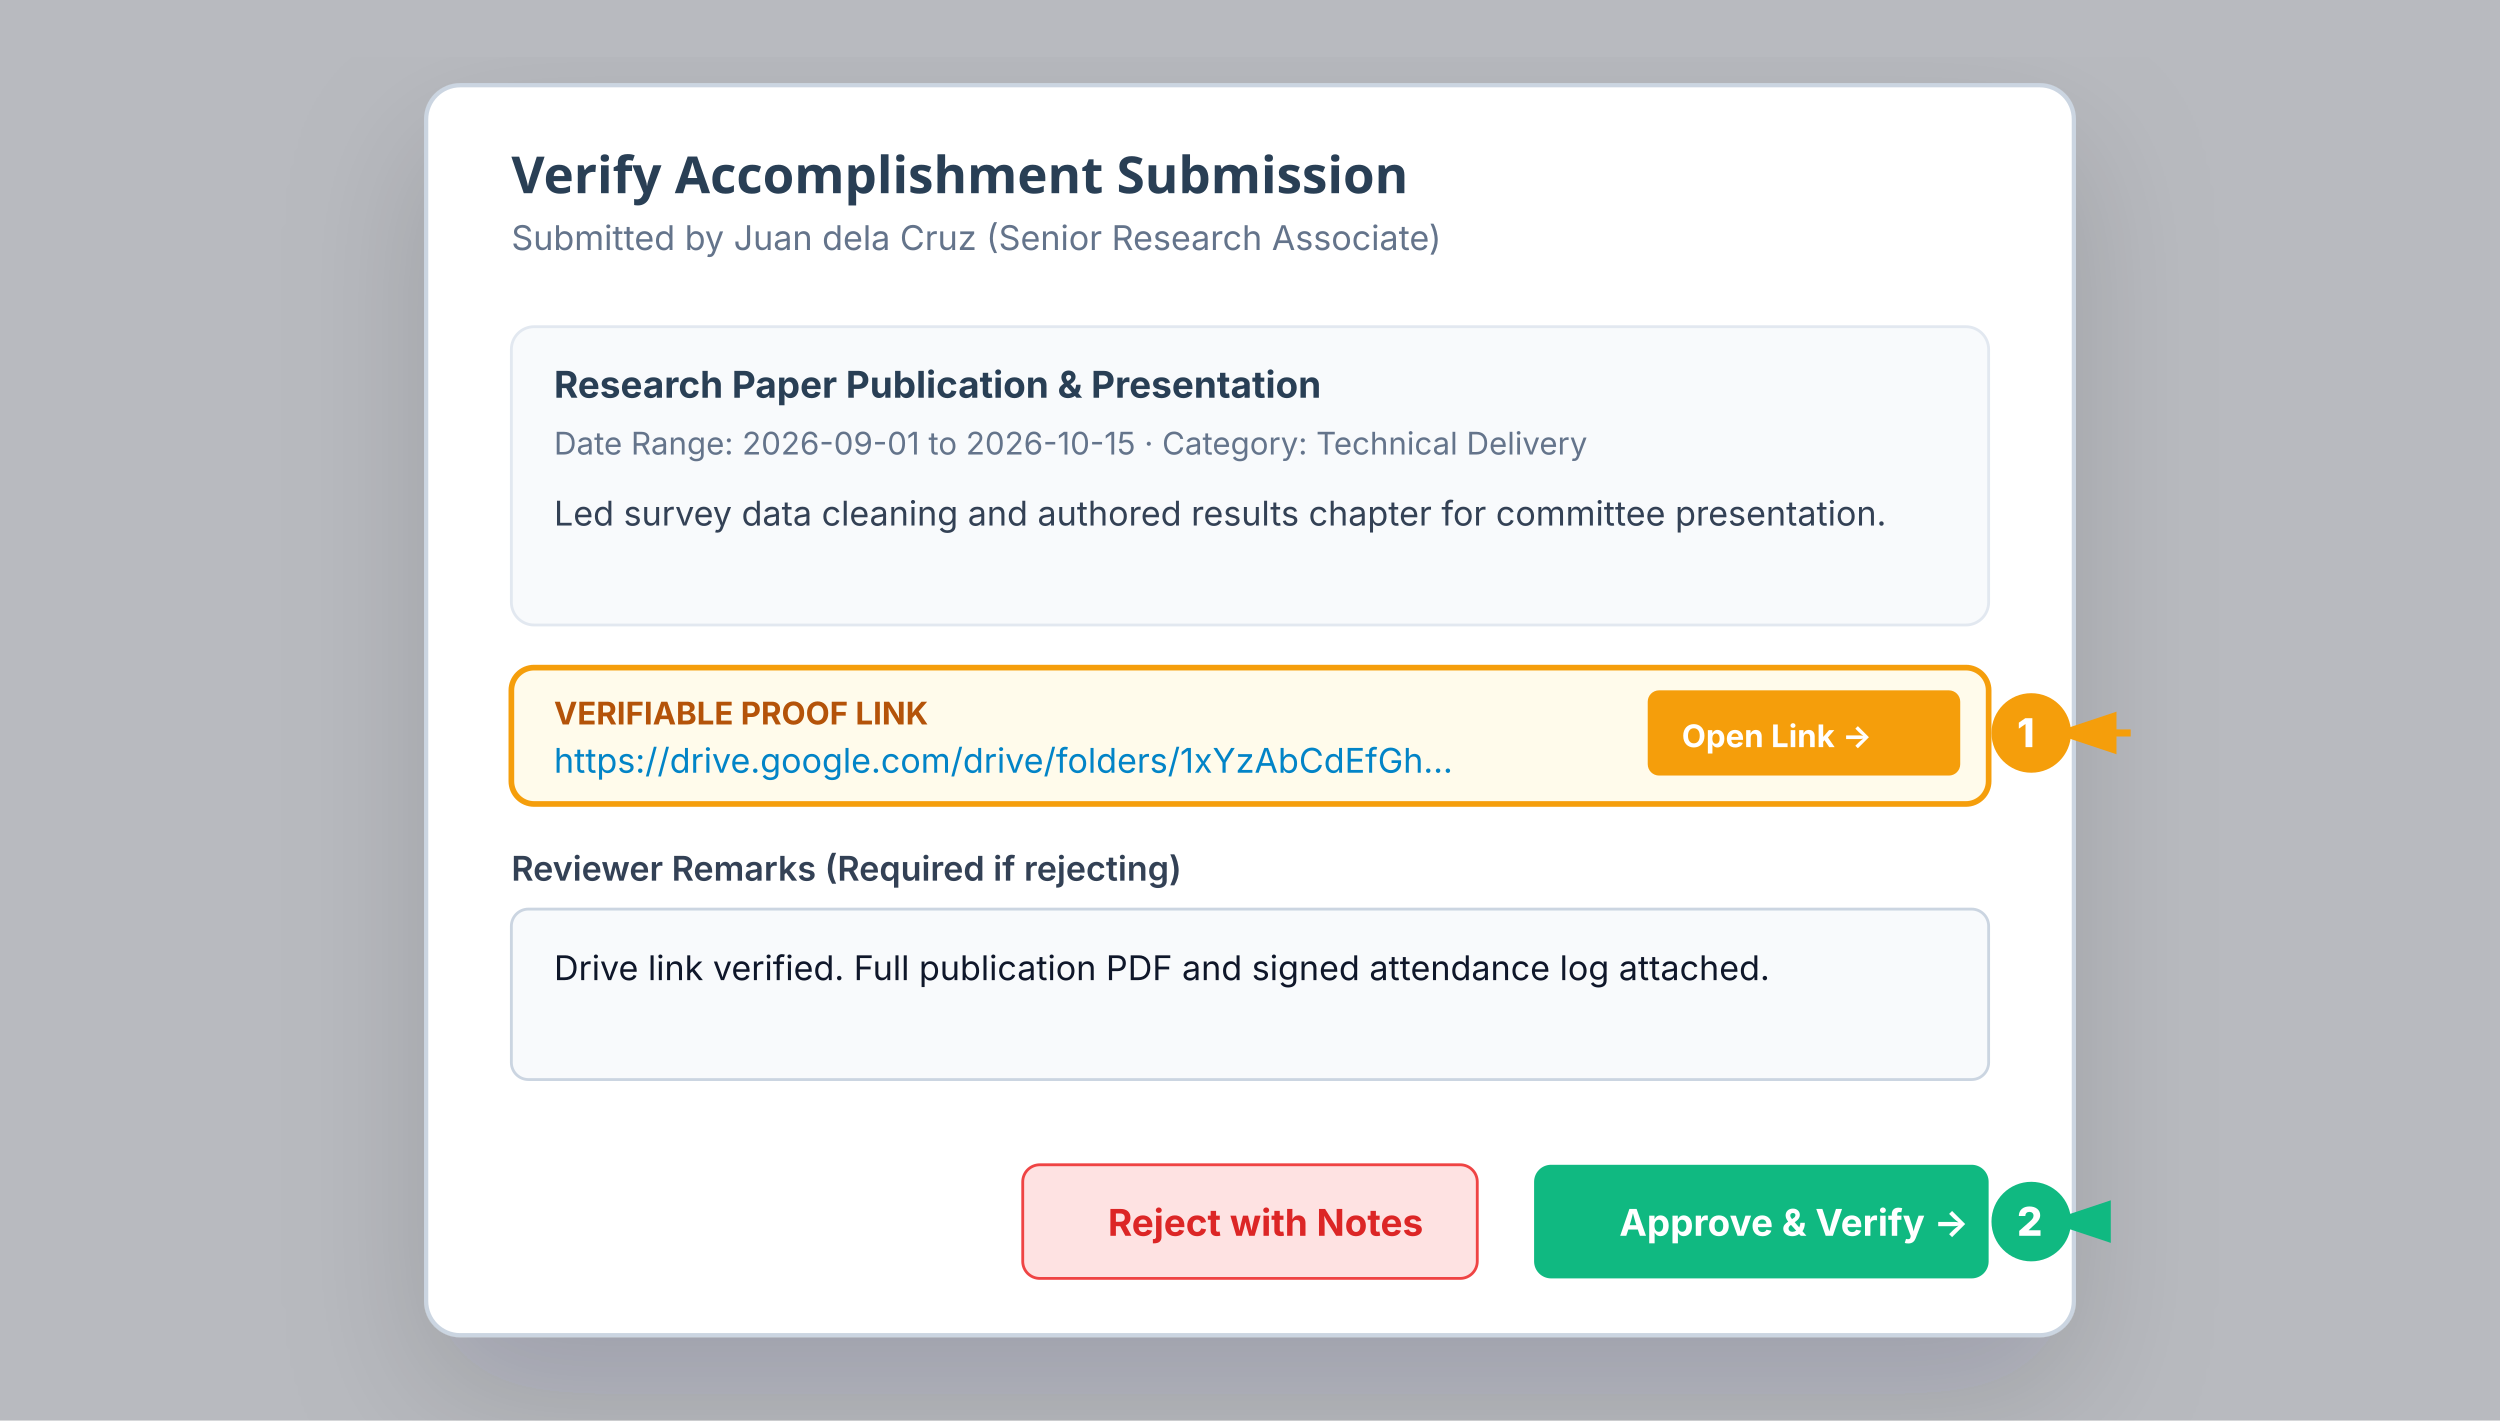
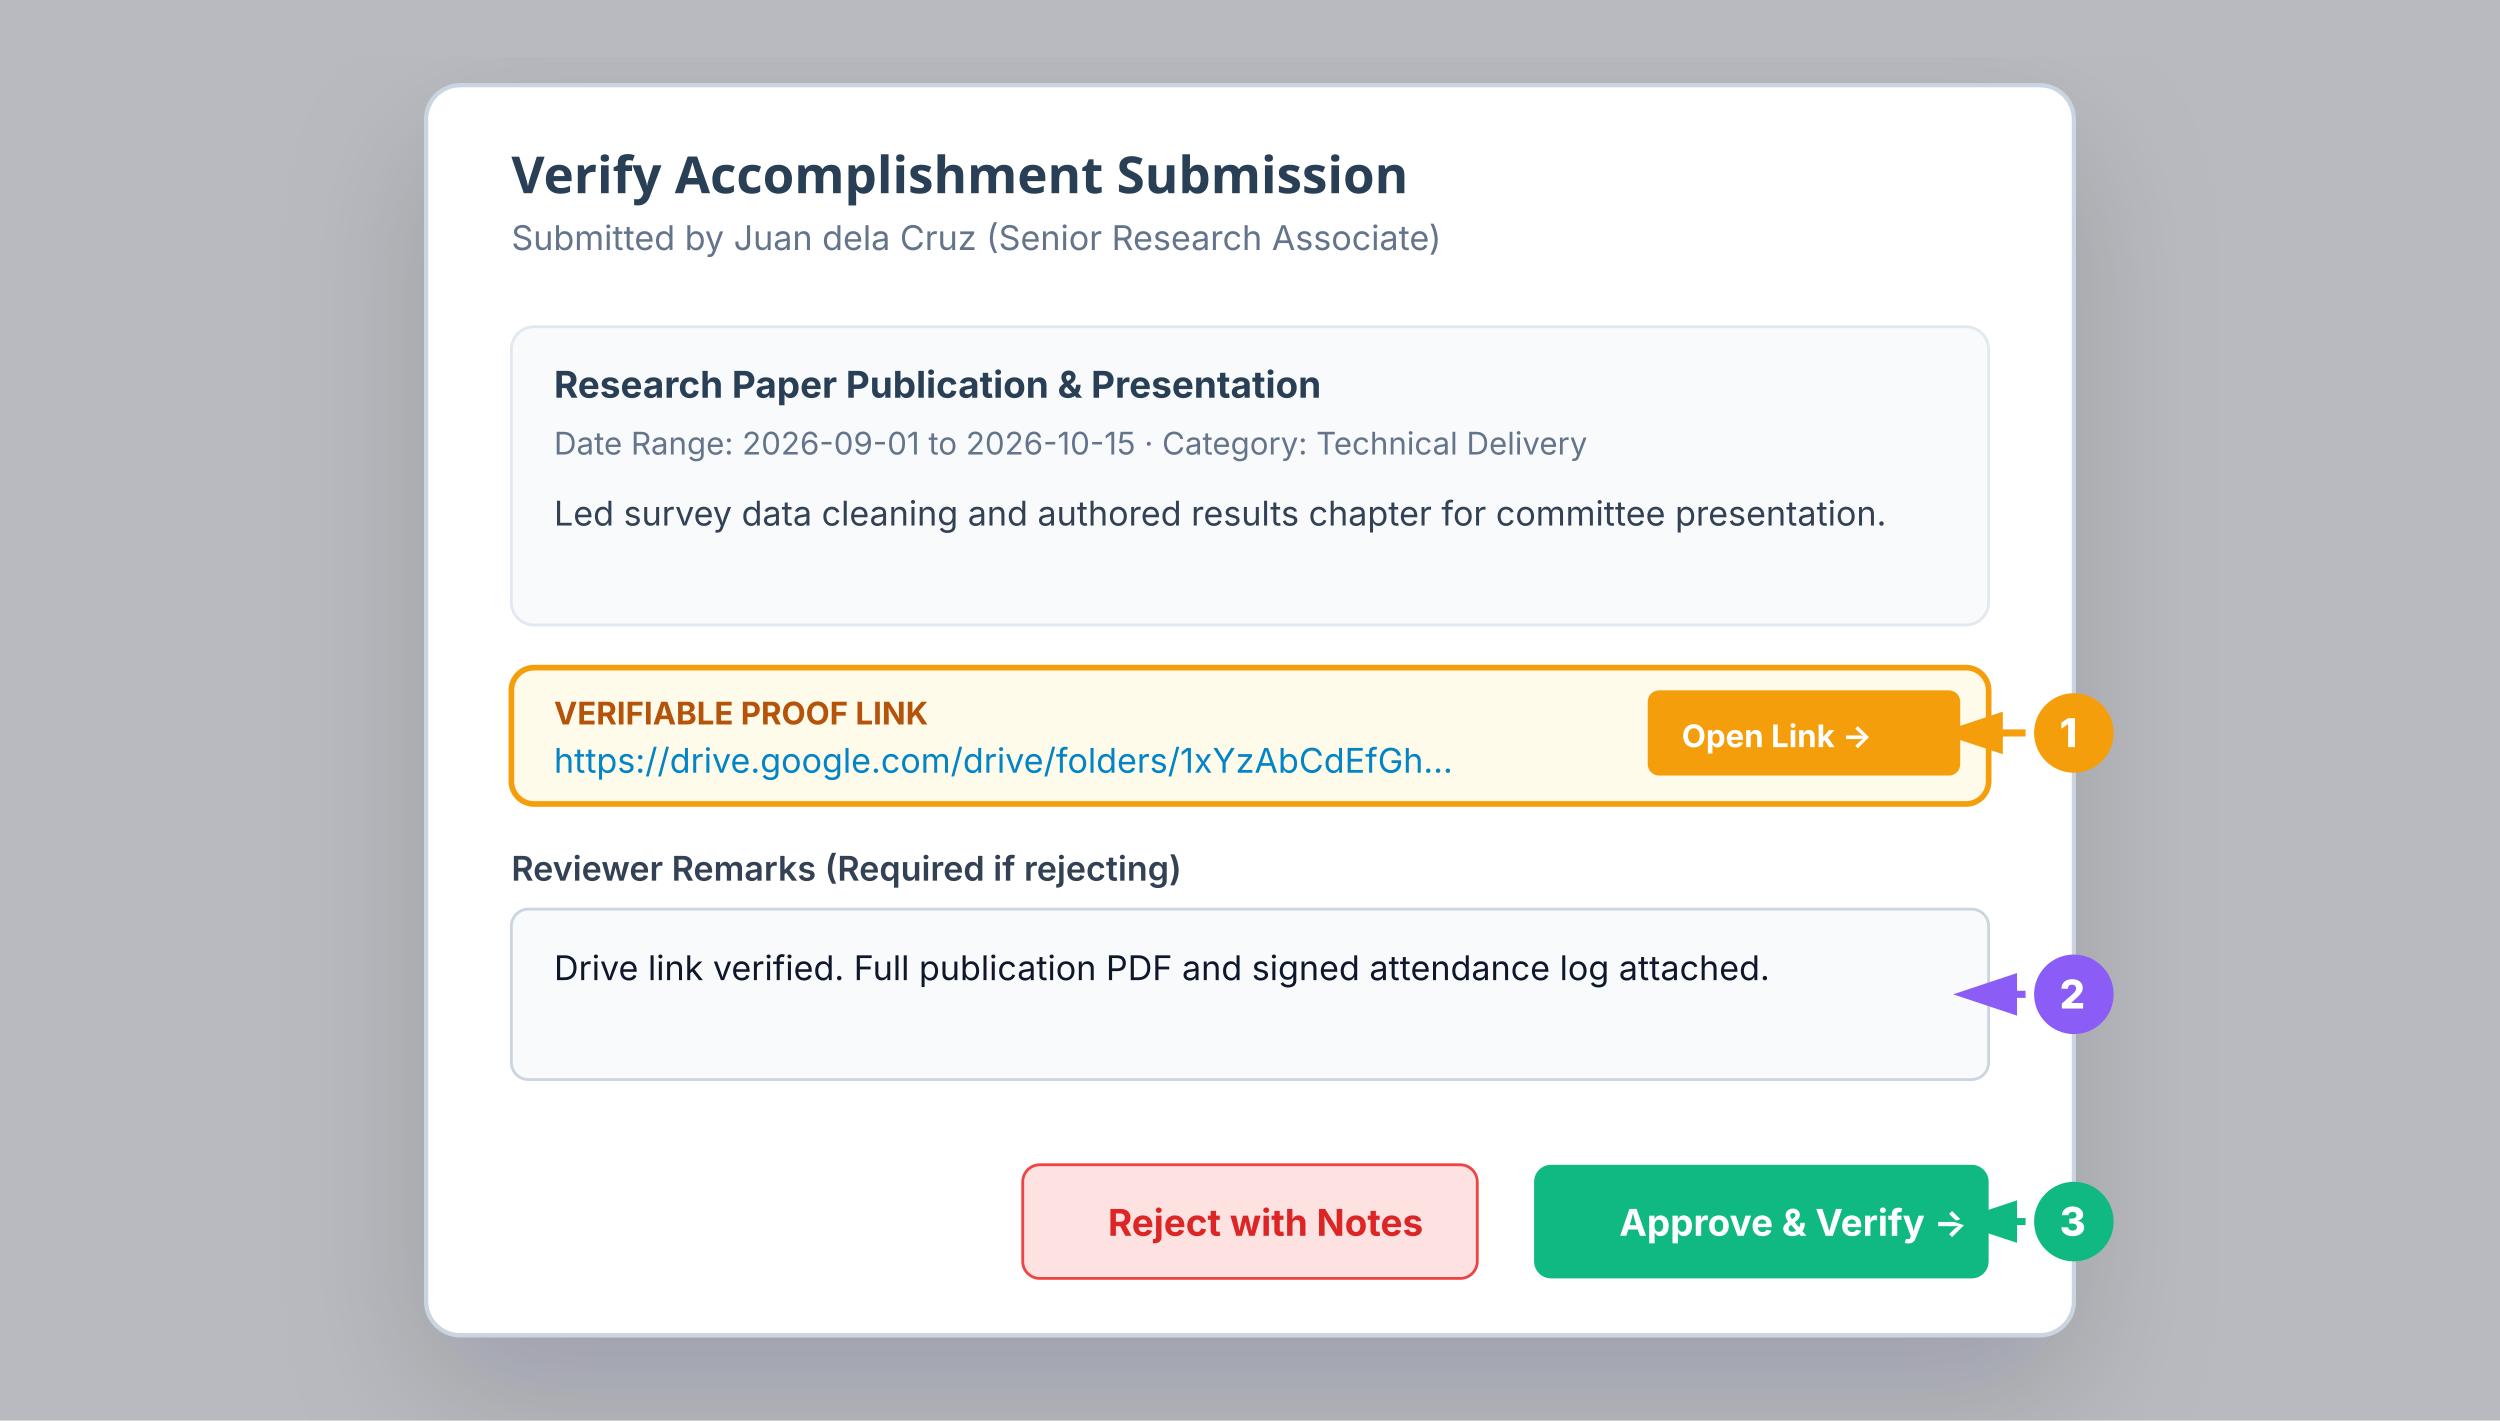
<svg xmlns="http://www.w3.org/2000/svg" viewBox="0 0 880 500" width="880" height="500" style="background:#f8fafc; border-radius:12px; font-family:'Inter',system-ui,sans-serif;">
  <defs>
    <marker id="arrow-amber-adm4" markerWidth="10" markerHeight="10" refX="6" refY="3" orient="auto">
      <path d="M0,0 L0,6 L9,3 z" fill="#f59e0b" />
+     </marker>
+     <marker id="arrow-violet-adm4" markerWidth="10" markerHeight="10" refX="6" refY="3" orient="auto">
+       <path d="M0,0 L0,6 L9,3 z" fill="#8b5cf6" />
    </marker>
    <marker id="arrow-emerald-adm4" markerWidth="10" markerHeight="10" refX="6" refY="3" orient="auto">
      <path d="M0,0 L0,6 L9,3 z" fill="#10b981" />
    </marker>
  </defs>
  <rect x="0" y="0" width="880" height="500" fill="#0f172a" opacity="0.25" />
  <rect x="150" y="30" width="580" height="440" rx="12" fill="#ffffff" stroke="#cbd5e1" stroke-width="1.5" filter="drop-shadow(0 20px 25px rgba(15,23,42,0.15))" />
  <text x="180" y="68" font-size="18" font-weight="700" fill="#293f55" font-family="'Montserrat', sans-serif">Verify Accomplishment Submission</text>
  <text x="180" y="88" font-size="12" fill="#64748b">Submitted by Juan dela Cruz (Senior Research Associate)</text>
  <rect x="180" y="115" width="520" height="105" rx="8" fill="#f8fafc" stroke="#e2e8f0" stroke-width="1" />
  <text x="195" y="140" font-size="13" font-weight="700" fill="#293f55">Research Paper Publication &amp; Presentation</text>
  <text x="195" y="160" font-size="11" fill="#64748b">Date Range: 2026-09-01 to 2026-10-15 · Category: Technical Delivery</text>
  <text x="195" y="185" font-size="12" fill="#334155">Led survey data cleaning and authored results chapter for committee presentation.</text>
  <rect x="180" y="235" width="520" height="48" rx="8" fill="#fffbeb" stroke="#f59e0b" stroke-width="2" />
  <text x="195" y="255" font-size="11" font-weight="700" fill="#b45309">VERIFIABLE PROOF LINK</text>
  <text x="195" y="272" font-size="12" fill="#0284c7">https://drive.google.com/drive/folders/1xYzAbCdEfGh...</text>
  <rect x="580" y="243" width="110" height="30" rx="4" fill="#f59e0b" />
  <text x="592" y="263" font-size="11" font-weight="700" fill="#ffffff">Open Link →</text>
  <text x="180" y="310" font-size="12" font-weight="600" fill="#334155">Reviewer Remarks (Required if rejecting)</text>
  <rect x="180" y="320" width="520" height="60" rx="6" fill="#f8fafc" stroke="#cbd5e1" stroke-width="1" />
  <text x="195" y="345" font-size="12" fill="#0f172a">Drive link verified. Full publication PDF and signed attendance log attached.</text>
  <rect x="360" y="410" width="160" height="40" rx="6" fill="#fee2e2" stroke="#ef4444" stroke-width="1" />
  <text x="390" y="435" font-size="13" font-weight="700" fill="#dc2626">Reject with Notes</text>
  <rect x="540" y="410" width="160" height="40" rx="6" fill="#10b981" />
  <text x="570" y="435" font-size="13" font-weight="700" fill="#ffffff">Approve &amp; Verify →</text>
-   <circle cx="715" cy="258" r="14" fill="#f59e0b" />
-   <text x="710" y="263" font-size="14" font-weight="800" fill="#ffffff">1</text>
-   <path d="M 750 258 L 730 258" fill="none" stroke="#f59e0b" stroke-width="2.5" marker-end="url(#arrow-amber-adm4)" />
-   <circle cx="715" cy="430" r="14" fill="#10b981" />
-   <text x="710" y="435" font-size="14" font-weight="800" fill="#ffffff">2</text>
-   <path d="M 740 430 L 728 430" fill="none" stroke="#10b981" stroke-width="2.5" marker-end="url(#arrow-emerald-adm4)" />
+   <circle cx="730" cy="258" r="14" fill="#f59e0b" />
+   <text x="725" y="263" font-size="14" font-weight="800" fill="#ffffff">1</text>
+   <path d="M 713 258 L 690 258" fill="none" stroke="#f59e0b" stroke-width="2.5" marker-end="url(#arrow-amber-adm4)" />
+   <circle cx="730" cy="350" r="14" fill="#8b5cf6" />
+   <text x="725" y="355" font-size="14" font-weight="800" fill="#ffffff">2</text>
+   <path d="M 713 350 L 695 350" fill="none" stroke="#8b5cf6" stroke-width="2.5" marker-end="url(#arrow-violet-adm4)" />
+   <circle cx="730" cy="430" r="14" fill="#10b981" />
+   <text x="725" y="435" font-size="14" font-weight="800" fill="#ffffff">3</text>
+   <path d="M 713 430 L 695 430" fill="none" stroke="#10b981" stroke-width="2.5" marker-end="url(#arrow-emerald-adm4)" />
</svg>
